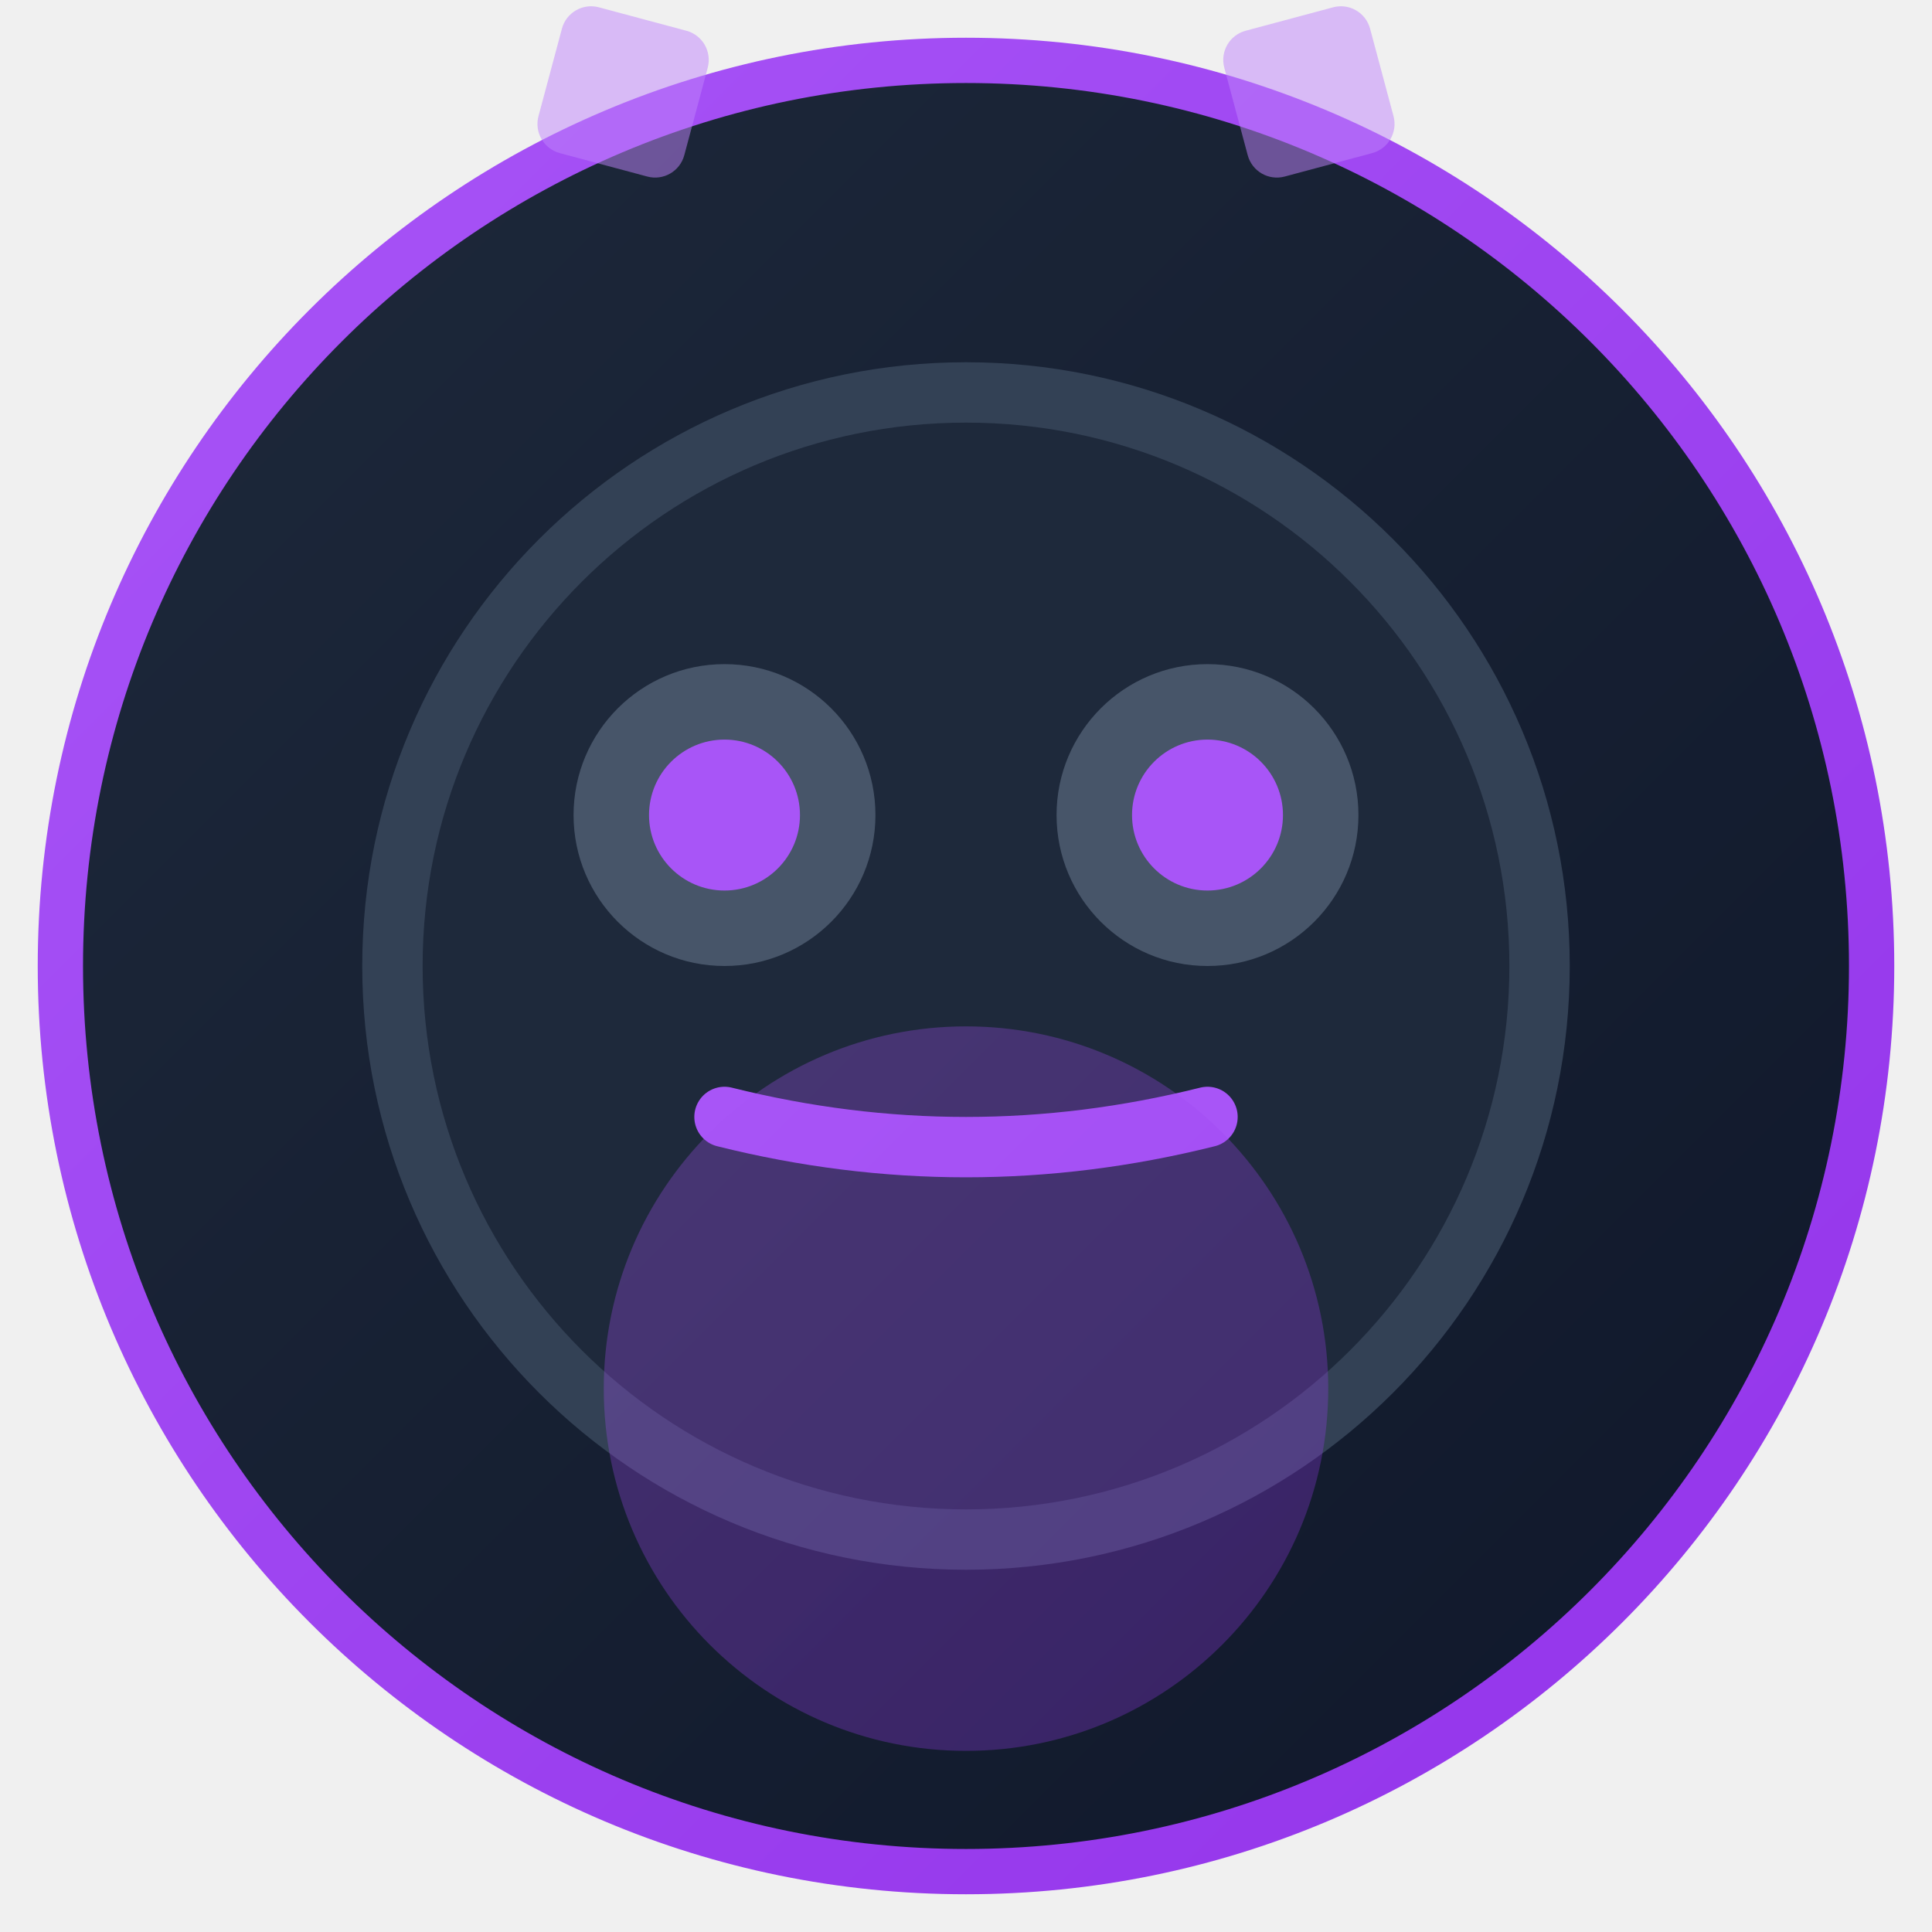
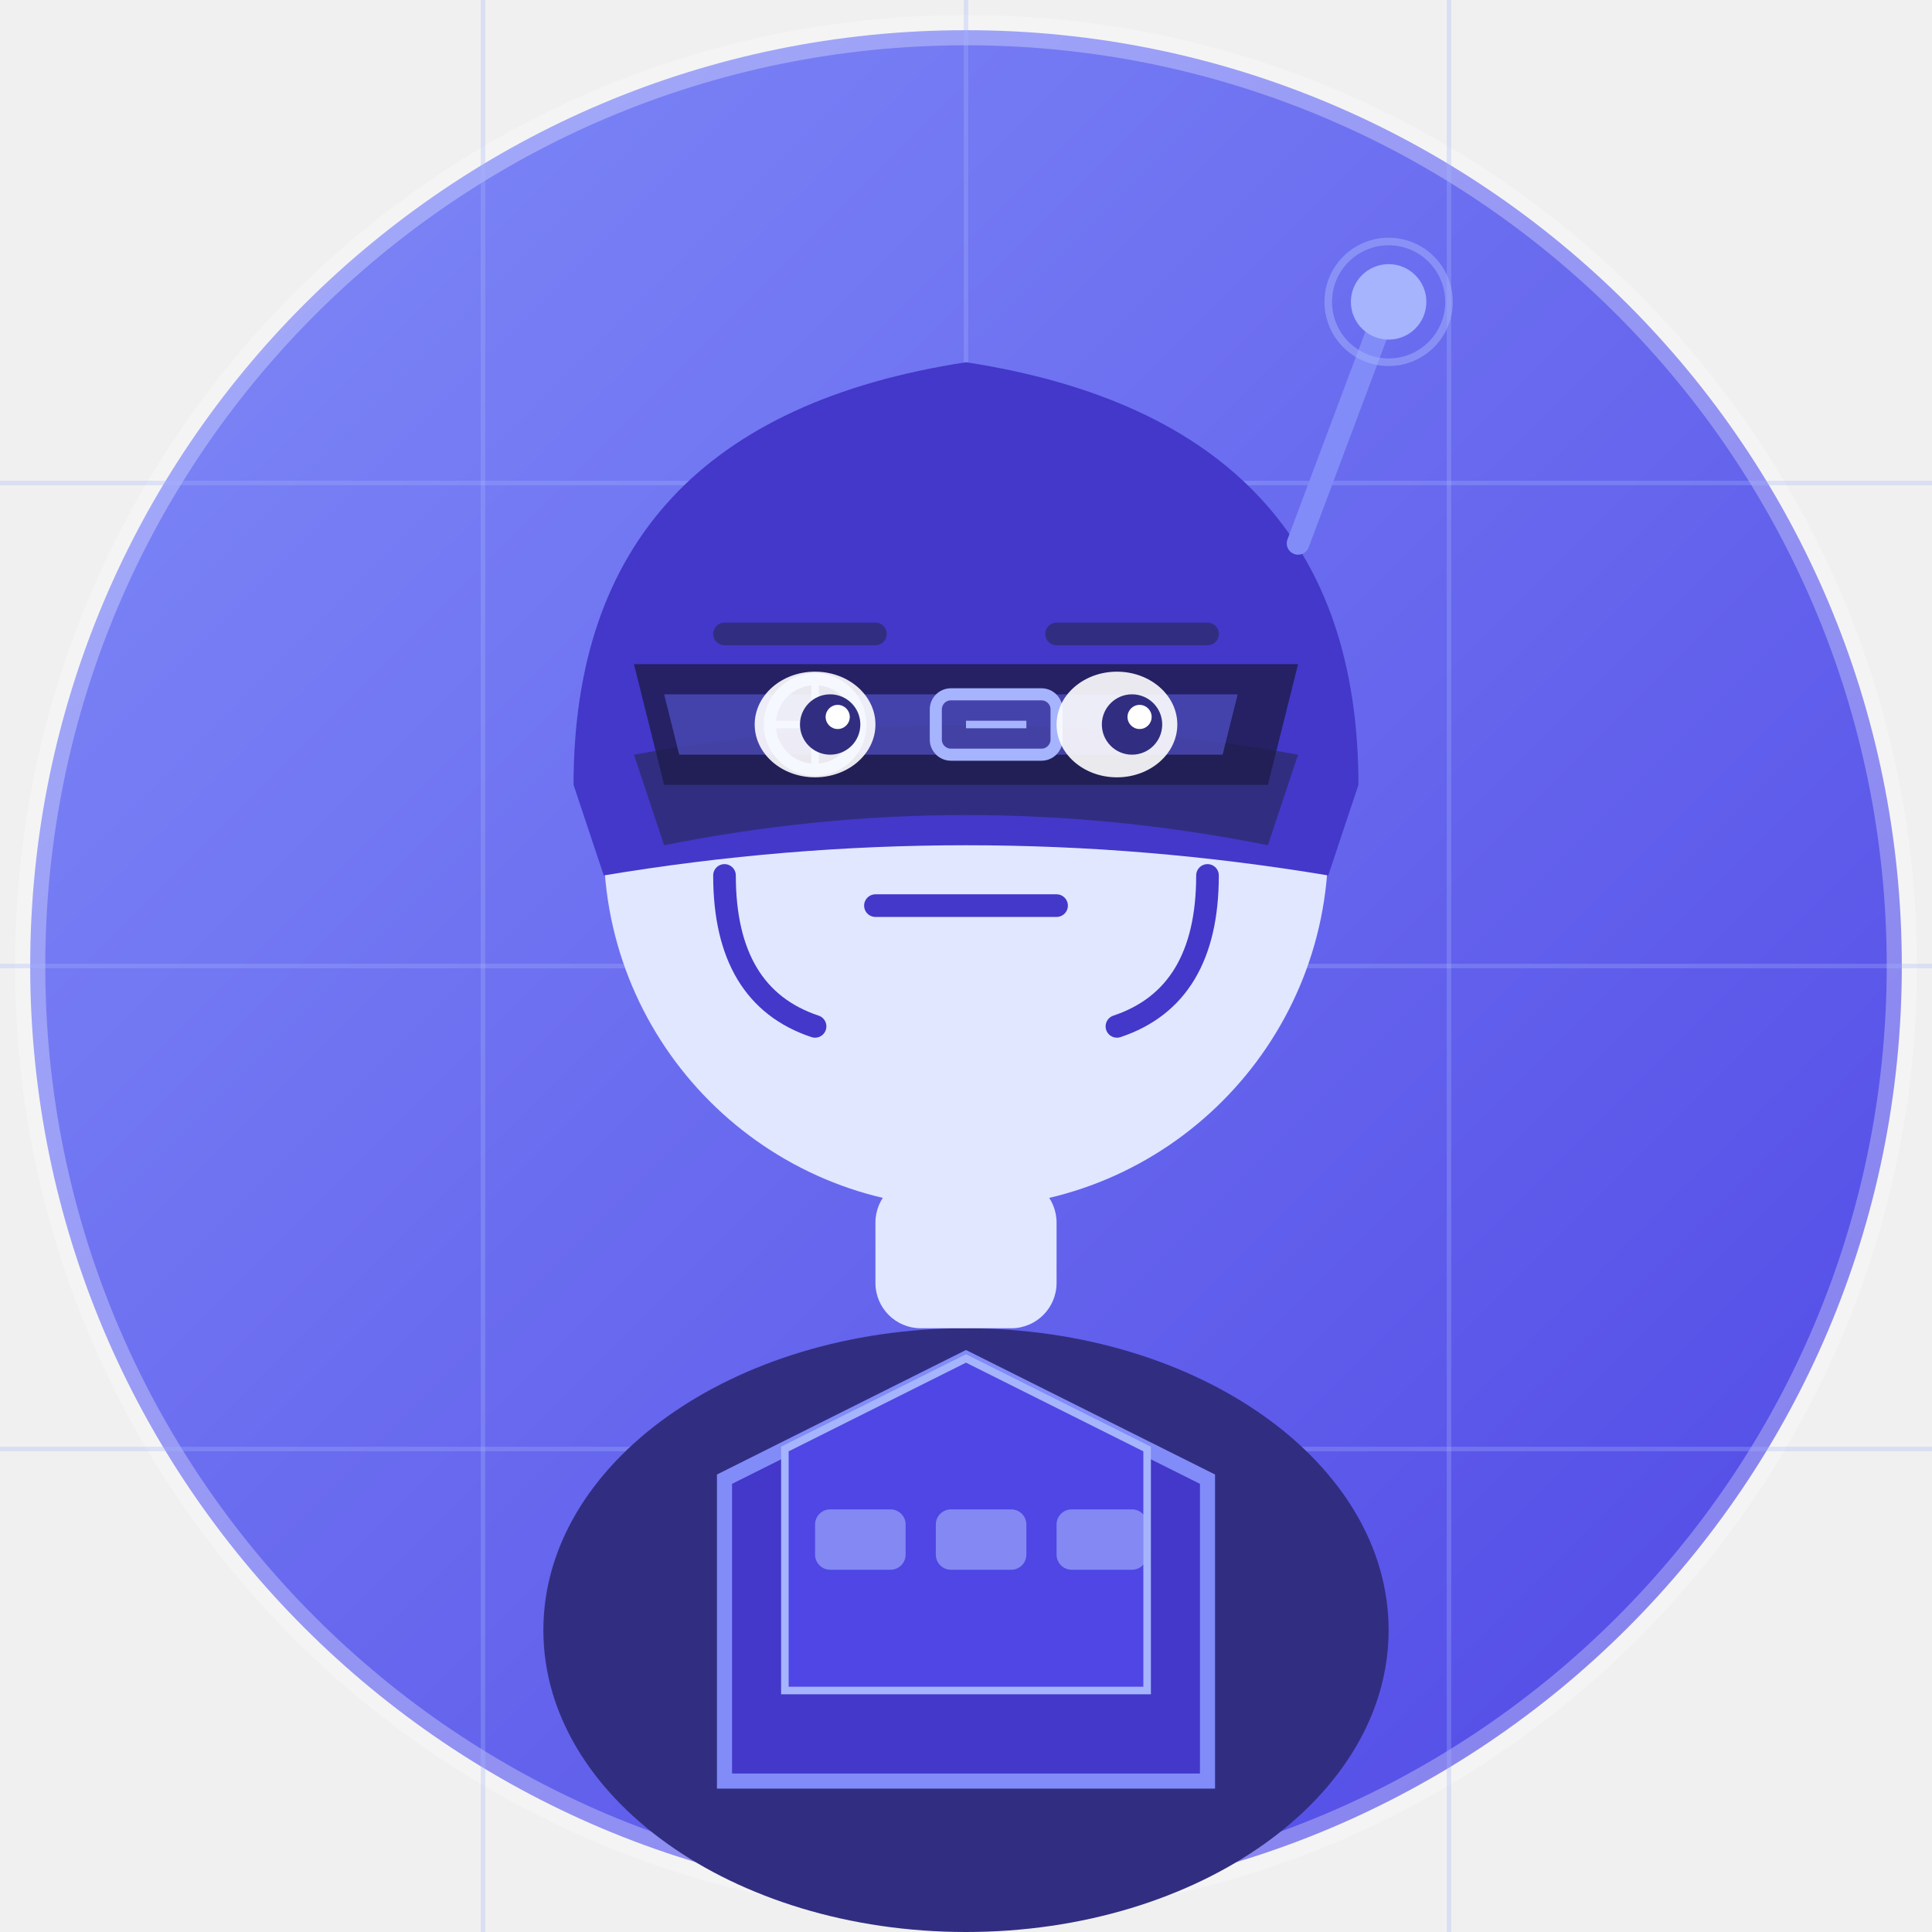
<svg xmlns="http://www.w3.org/2000/svg" viewBox="0 0 128 128" width="128" height="128">
  <defs>
-     <linearGradient id="tactosAvatarBg" x1="0%" y1="0%" x2="100%" y2="100%">
-       <stop offset="0%" stop-color="#1e293b" />
-       <stop offset="100%" stop-color="#0f172a" />
+     <linearGradient id="bg" x1="0%" y1="0%" x2="100%" y2="100%">
+       <stop offset="0%" stop-color="#818cf8" />
+       <stop offset="100%" stop-color="#4f46e5" />
    </linearGradient>
-     <linearGradient id="tactosAvatarRing" x1="0%" y1="0%" x2="100%" y2="100%">
-       <stop offset="0%" stop-color="#a855f7" />
-       <stop offset="100%" stop-color="#9333ea" />
+     <linearGradient id="visor" x1="0%" y1="0%" x2="0%" y2="100%">
+       <stop offset="0%" stop-color="#a5b4fc" />
+       <stop offset="100%" stop-color="#6366f1" />
    </linearGradient>
  </defs>
-   <circle cx="64" cy="64" r="60" fill="url(#tactosAvatarBg)" />
-   <circle cx="64" cy="64" r="60" stroke="url(#tactosAvatarRing)" stroke-width="3" fill="none" />
-   <circle cx="64" cy="64" r="40" fill="#334155" />
-   <circle cx="64" cy="64" r="36" fill="#1e293b" />
-   <circle cx="48" cy="54" r="10" fill="#475569" />
-   <circle cx="48" cy="54" r="5" fill="#a855f7" />
-   <circle cx="80" cy="54" r="10" fill="#475569" />
-   <circle cx="80" cy="54" r="5" fill="#a855f7" />
-   <path d="M48 74 Q64 78 80 74" stroke="#a855f7" stroke-width="4" fill="none" stroke-linecap="round" />
-   <rect x="28" cy="32" width="10" height="10" rx="2" fill="#c084fc" opacity="0.5" transform="rotate(15 33 37)" />
-   <rect x="90" cy="32" width="10" height="10" rx="2" fill="#c084fc" opacity="0.5" transform="rotate(-15 95 37)" />
-   <circle cx="64" cy="92" r="24" fill="url(#tactosAvatarRing)" opacity="0.3" />
+   <circle cx="64" cy="64" r="62" fill="url(#bg)" />
+   <circle cx="64" cy="64" r="62" fill="none" stroke="#ffffff" stroke-width="2" opacity="0.3" />
+   <line x1="0" y1="32" x2="128" y2="32" stroke="#a5b4fc" stroke-width="0.3" opacity="0.3" />
+   <line x1="0" y1="64" x2="128" y2="64" stroke="#a5b4fc" stroke-width="0.3" opacity="0.3" />
+   <line x1="0" y1="96" x2="128" y2="96" stroke="#a5b4fc" stroke-width="0.3" opacity="0.3" />
+   <line x1="32" y1="0" x2="32" y2="128" stroke="#a5b4fc" stroke-width="0.3" opacity="0.3" />
+   <line x1="64" y1="0" x2="64" y2="128" stroke="#a5b4fc" stroke-width="0.3" opacity="0.3" />
+   <line x1="96" y1="0" x2="96" y2="128" stroke="#a5b4fc" stroke-width="0.3" opacity="0.3" />
+   <ellipse cx="64" cy="108" rx="28" ry="20" fill="#312e81" />
+   <path d="M48 98 L64 90 L80 98 L80 118 L48 118 Z" fill="#4338ca" stroke="#818cf8" stroke-width="1" />
+   <path d="M52 96 L52 112 L76 112 L76 96 L64 90 Z" fill="#4f46e5" stroke="#a5b4fc" stroke-width="0.5" />
+   <rect x="54" y="100" width="6" height="4" rx="1" fill="#a5b4fc" opacity="0.6" />
+   <rect x="62" y="100" width="6" height="4" rx="1" fill="#a5b4fc" opacity="0.6" />
+   <rect x="70" y="100" width="6" height="4" rx="1" fill="#a5b4fc" opacity="0.6" />
+   <rect x="58" y="78" width="12" height="10" rx="3" fill="#e0e7ff" />
+   <circle cx="64" cy="56" r="24" fill="#e0e7ff" />
+   <path d="M38 52 Q38 28 64 24 Q90 28 90 52 L88 58 Q64 54 40 58 Z" fill="#4338ca" />
+   <path d="M42 50 Q64 46 86 50 L84 56 Q64 52 44 56 Z" fill="#312e81" />
+   <path d="M42 44 L86 44 L84 52 L44 52 Z" fill="#1e1b4b" opacity="0.8" />
+   <path d="M44 46 L82 46 L81 50 L45 50 Z" fill="#6366f1" opacity="0.5" />
+   <circle cx="54" cy="48" r="3" fill="none" stroke="#a5b4fc" stroke-width="0.8" />
+   <line x1="54" y1="45" x2="54" y2="51" stroke="#a5b4fc" stroke-width="0.5" />
+   <line x1="51" y1="48" x2="57" y2="48" stroke="#a5b4fc" stroke-width="0.5" />
+   <rect x="62" y="46" width="8" height="4" rx="1" fill="none" stroke="#a5b4fc" stroke-width="0.8" />
+   <line x1="64" y1="48" x2="68" y2="48" stroke="#a5b4fc" stroke-width="0.5" />
+   <ellipse cx="54" cy="48" rx="4" ry="3.5" fill="#ffffff" opacity="0.9" />
+   <circle cx="55" cy="48" r="2" fill="#312e81" />
+   <circle cx="55.5" cy="47.5" r="0.8" fill="#ffffff" />
+   <ellipse cx="74" cy="48" rx="4" ry="3.5" fill="#ffffff" opacity="0.9" />
+   <circle cx="75" cy="48" r="2" fill="#312e81" />
+   <circle cx="75.5" cy="47.5" r="0.8" fill="#ffffff" />
+   <path d="M48 42 L58 42" stroke="#312e81" stroke-width="1.5" stroke-linecap="round" />
+   <path d="M70 42 L80 42" stroke="#312e81" stroke-width="1.5" stroke-linecap="round" />
+   <path d="M58 60 L70 60" stroke="#4338ca" stroke-width="1.5" stroke-linecap="round" />
+   <path d="M48 58 Q48 66 54 68" stroke="#4338ca" stroke-width="1.5" fill="none" stroke-linecap="round" />
+   <path d="M80 58 Q80 66 74 68" stroke="#4338ca" stroke-width="1.5" fill="none" stroke-linecap="round" />
+   <line x1="86" y1="36" x2="92" y2="20" stroke="#818cf8" stroke-width="1.5" stroke-linecap="round" />
+   <circle cx="92" cy="20" r="2.5" fill="#a5b4fc" />
+   <circle cx="92" cy="20" r="4" fill="none" stroke="#a5b4fc" stroke-width="0.5" opacity="0.5" />
</svg>
